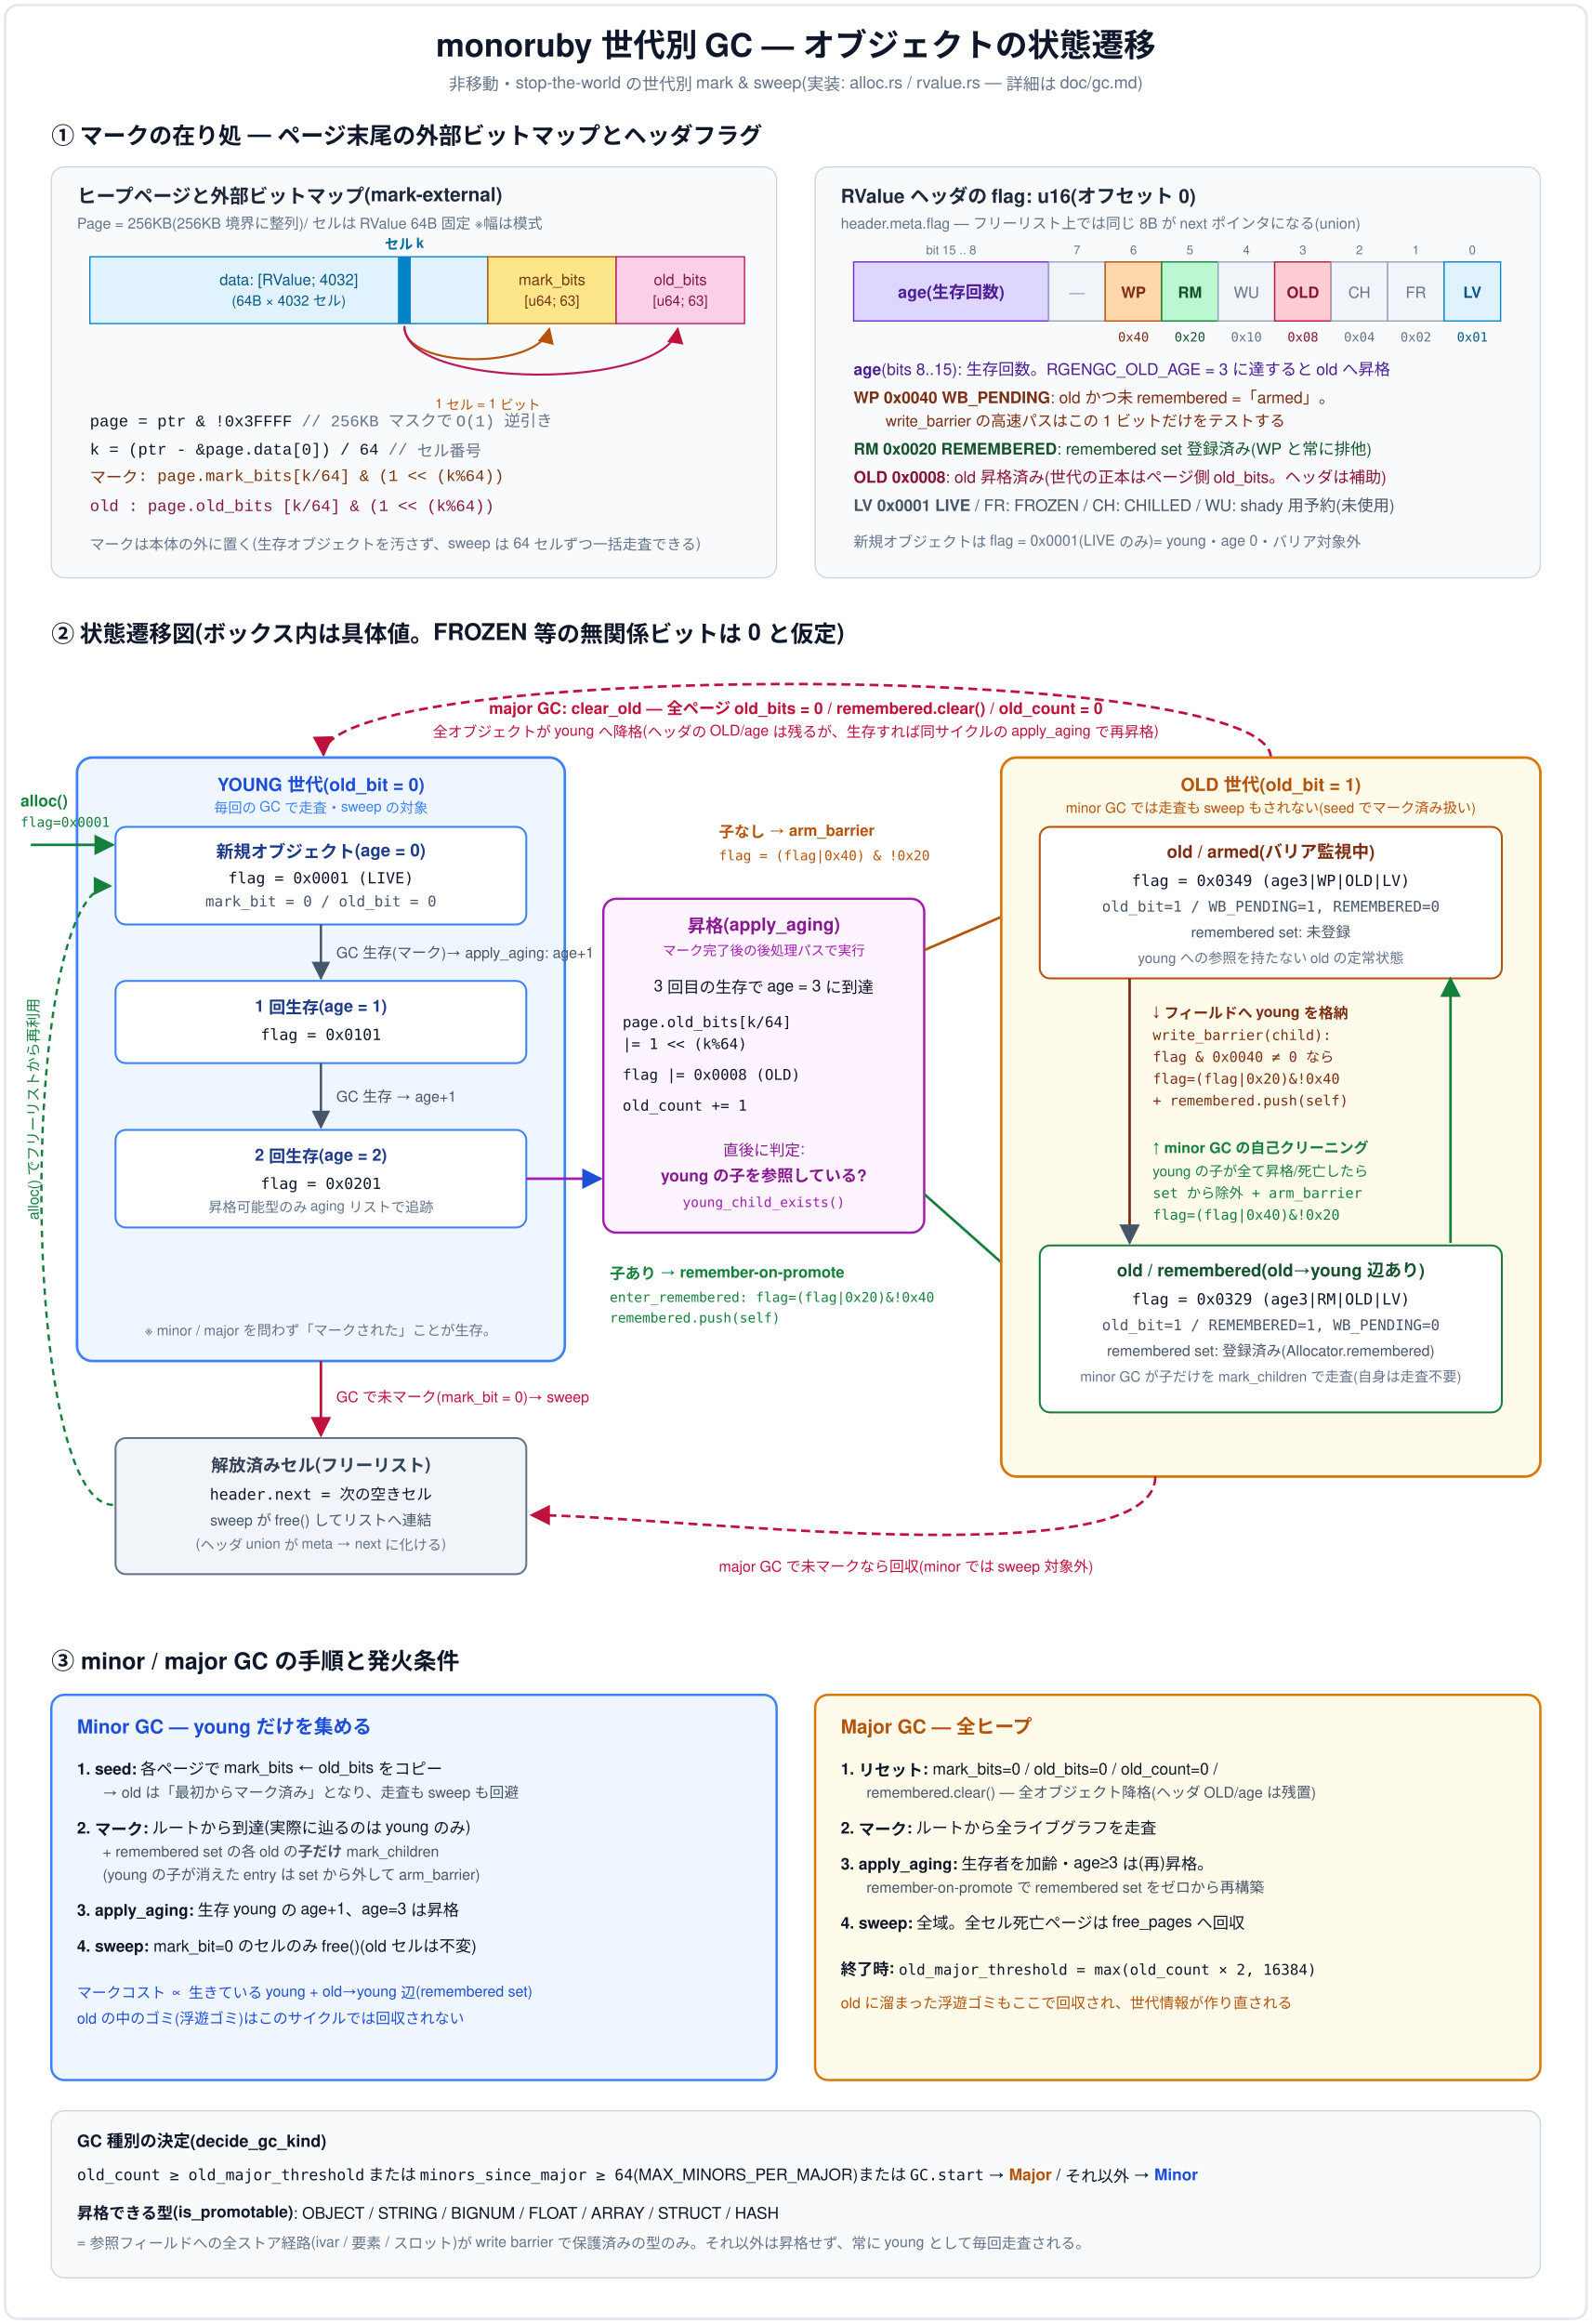
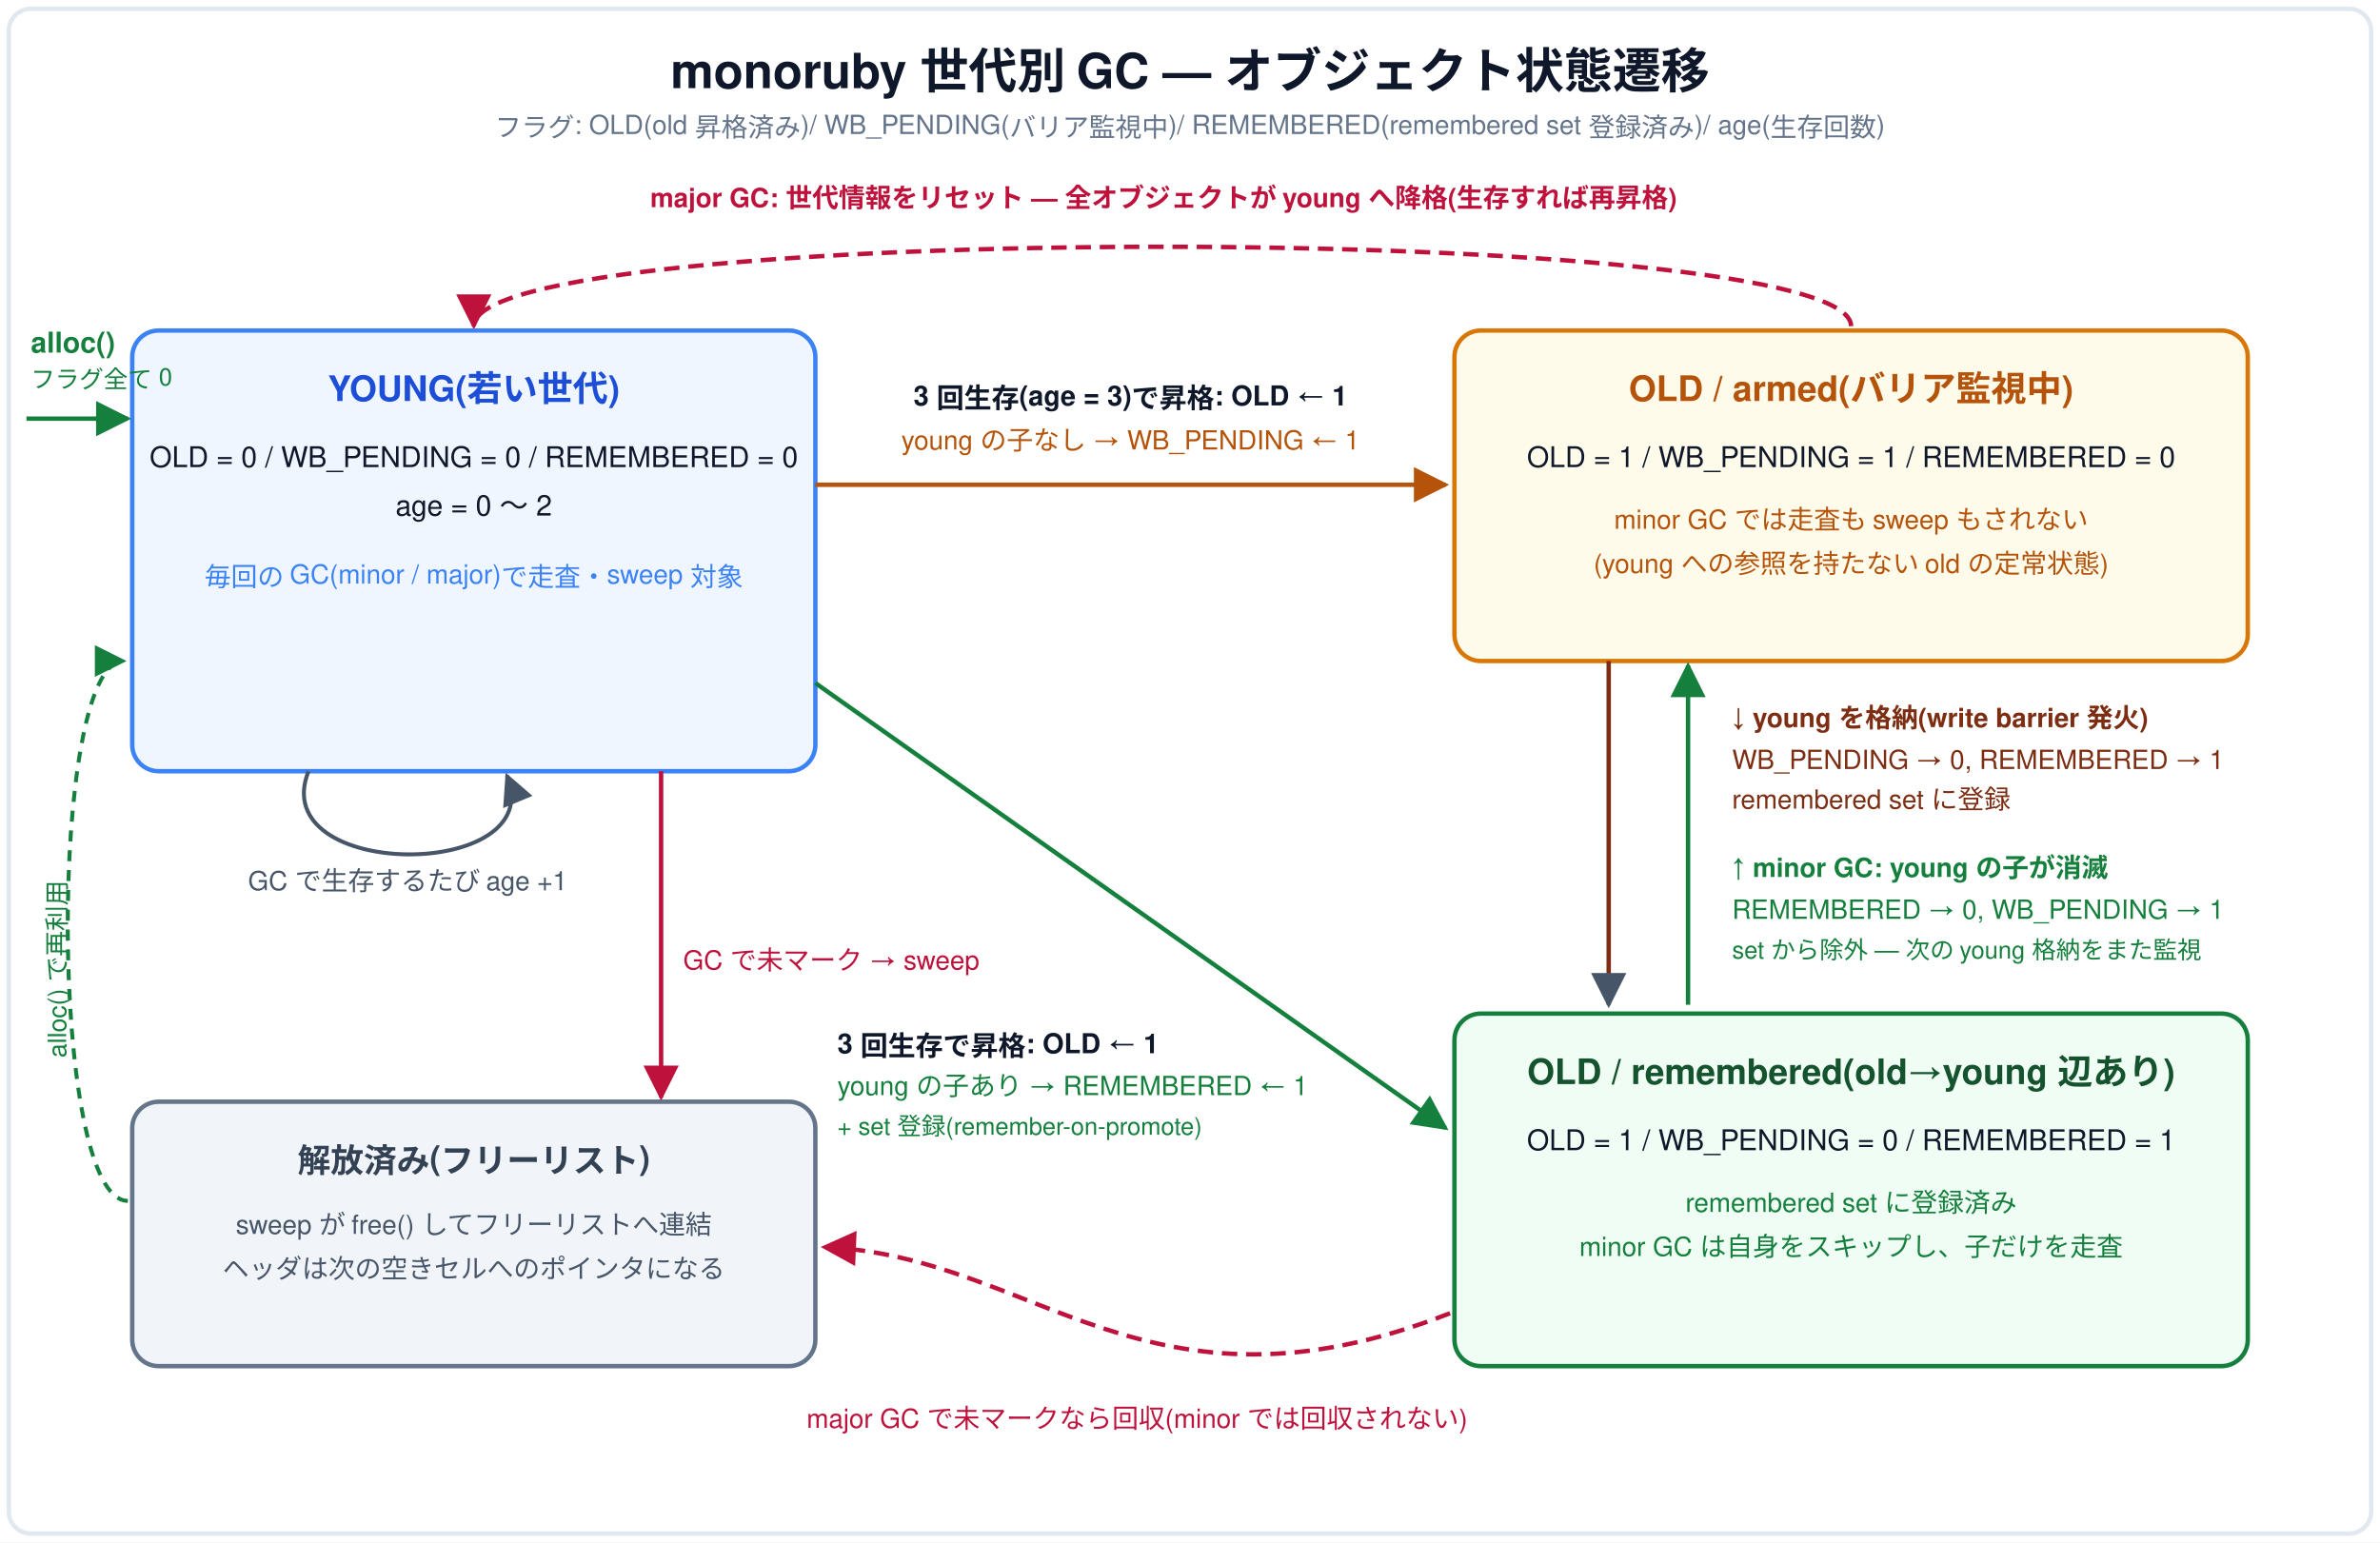
- <svg xmlns="http://www.w3.org/2000/svg" width="1240" height="1810" viewBox="0 0 1240 1810" font-family="Helvetica, Arial, 'Hiragino Sans', 'Noto Sans CJK JP', sans-serif">
+ <svg xmlns="http://www.w3.org/2000/svg" width="1080" height="700" viewBox="0 0 1080 700" font-family="Helvetica, Arial, 'Hiragino Sans', 'Noto Sans CJK JP', sans-serif">
  <defs>
    <marker id="arw" viewBox="0 0 10 10" refX="9" refY="5" markerWidth="8" markerHeight="8" orient="auto-start-reverse">
      <path d="M 0 0 L 10 5 L 0 10 z" fill="#475569" />
-     </marker>
-     <marker id="arwB" viewBox="0 0 10 10" refX="9" refY="5" markerWidth="8" markerHeight="8" orient="auto-start-reverse">
-       <path d="M 0 0 L 10 5 L 0 10 z" fill="#1d4ed8" />
    </marker>
    <marker id="arwA" viewBox="0 0 10 10" refX="9" refY="5" markerWidth="8" markerHeight="8" orient="auto-start-reverse">
      <path d="M 0 0 L 10 5 L 0 10 z" fill="#b45309" />
    </marker>
    <marker id="arwR" viewBox="0 0 10 10" refX="9" refY="5" markerWidth="8" markerHeight="8" orient="auto-start-reverse">
      <path d="M 0 0 L 10 5 L 0 10 z" fill="#be123c" />
    </marker>
    <marker id="arwG" viewBox="0 0 10 10" refX="9" refY="5" markerWidth="8" markerHeight="8" orient="auto-start-reverse">
      <path d="M 0 0 L 10 5 L 0 10 z" fill="#15803d" />
    </marker>
+     <marker id="arwP" viewBox="0 0 10 10" refX="9" refY="5" markerWidth="8" markerHeight="8" orient="auto-start-reverse">
+       <path d="M 0 0 L 10 5 L 0 10 z" fill="#a21caf" />
+     </marker>
  </defs>
-   <rect x="0" y="0" width="1240" height="1810" fill="#ffffff" />
-   <rect x="4" y="4" width="1232" height="1802" fill="none" stroke="#e2e8f0" stroke-width="2" rx="10" />
-   <text x="620" y="44" text-anchor="middle" font-size="25" font-weight="bold" fill="#0f172a">monoruby 世代別 GC — オブジェクトの状態遷移</text>
-   <text x="620" y="70" text-anchor="middle" font-size="13" fill="#64748b">非移動・stop-the-world の世代別 mark &amp; sweep(実装: alloc.rs / rvalue.rs — 詳細は doc/gc.md)</text>
-   <text x="40" y="112" font-size="18" font-weight="bold" fill="#0f172a">① マークの在り処 — ページ末尾の外部ビットマップとヘッダフラグ</text>
-   <rect x="40" y="130" width="565" height="320" rx="10" fill="#f8fafc" stroke="#cbd5e1" />
-   <text x="60" y="158" font-size="15" font-weight="bold" fill="#1e293b">ヒープページと外部ビットマップ(mark-external)</text>
-   <text x="60" y="178" font-size="11.5" fill="#64748b">Page = 256KB(256KB 境界に整列)/ セルは RValue 64B 固定 ※幅は模式</text>
-   <rect x="70" y="200" width="310" height="52" fill="#e0f2fe" stroke="#0284c7" />
-   <text x="225" y="222" text-anchor="middle" font-size="12" fill="#075985">data: [RValue; 4032]</text>
-   <text x="225" y="238" text-anchor="middle" font-size="11" fill="#075985">(64B × 4032 セル)</text>
-   <rect x="380" y="200" width="100" height="52" fill="#fde68a" stroke="#b45309" />
-   <text x="430" y="222" text-anchor="middle" font-size="12" fill="#78350f">mark_bits</text>
-   <text x="430" y="238" text-anchor="middle" font-size="11" fill="#78350f">[u64; 63]</text>
-   <rect x="480" y="200" width="100" height="52" fill="#fbcfe8" stroke="#be185d" />
-   <text x="530" y="222" text-anchor="middle" font-size="12" fill="#831843">old_bits</text>
-   <text x="530" y="238" text-anchor="middle" font-size="11" fill="#831843">[u64; 63]</text>
-   <rect x="310" y="200" width="10" height="52" fill="#0284c7" />
-   <text x="315" y="194" text-anchor="middle" font-size="11" font-weight="bold" fill="#0369a1">セル k</text>
-   <path d="M 315 254 C 315 288, 420 288, 428 256" fill="none" stroke="#b45309" stroke-width="1.6" marker-end="url(#arwA)" />
-   <path d="M 315 254 C 315 304, 520 304, 528 256" fill="none" stroke="#be185d" stroke-width="1.6" marker-end="url(#arwR)" />
-   <text x="380" y="318" text-anchor="middle" font-size="10.5" fill="#b45309">1 セル = 1 ビット</text>
-   <text x="70" y="332" font-size="12.5" fill="#0f172a" font-family="Consolas, 'Courier New', monospace">page = ptr &amp; !0x3FFFF          <tspan fill="#64748b">// 256KB マスクで O(1) 逆引き</tspan>
-   </text>
-   <text x="70" y="354" font-size="12.5" fill="#0f172a" font-family="Consolas, 'Courier New', monospace">k    = (ptr - &amp;page.data[0]) / 64   <tspan fill="#64748b">// セル番号</tspan>
-   </text>
-   <text x="70" y="376" font-size="12.5" fill="#78350f" font-family="Consolas, 'Courier New', monospace">マーク: page.mark_bits[k/64] &amp; (1 &lt;&lt; (k%64))</text>
-   <text x="70" y="398" font-size="12.5" fill="#831843" font-family="Consolas, 'Courier New', monospace">old  : page.old_bits [k/64] &amp; (1 &lt;&lt; (k%64))</text>
-   <text x="70" y="428" font-size="11.5" fill="#64748b">マークは本体の外に置く(生存オブジェクトを汚さず、sweep は 64 セルずつ一括走査できる)</text>
-   <rect x="635" y="130" width="565" height="320" rx="10" fill="#f8fafc" stroke="#cbd5e1" />
-   <text x="655" y="158" font-size="15" font-weight="bold" fill="#1e293b">RValue ヘッダの flag: u16(オフセット 0)</text>
-   <text x="655" y="178" font-size="11.5" fill="#64748b">header.meta.flag — フリーリスト上では同じ 8B が next ポインタになる(union)</text>
-   <text x="741" y="198" text-anchor="middle" font-size="9.5" fill="#64748b">bit 15 .. 8</text>
-   <text x="839" y="198" text-anchor="middle" font-size="9.5" fill="#64748b">7</text>
-   <text x="883" y="198" text-anchor="middle" font-size="9.5" fill="#64748b">6</text>
-   <text x="927" y="198" text-anchor="middle" font-size="9.5" fill="#64748b">5</text>
-   <text x="971" y="198" text-anchor="middle" font-size="9.5" fill="#64748b">4</text>
-   <text x="1015" y="198" text-anchor="middle" font-size="9.5" fill="#64748b">3</text>
-   <text x="1059" y="198" text-anchor="middle" font-size="9.5" fill="#64748b">2</text>
-   <text x="1103" y="198" text-anchor="middle" font-size="9.5" fill="#64748b">1</text>
-   <text x="1147" y="198" text-anchor="middle" font-size="9.5" fill="#64748b">0</text>
-   <rect x="665" y="204" width="152" height="46" fill="#ddd6fe" stroke="#6d28d9" />
-   <text x="741" y="232" text-anchor="middle" font-size="13" font-weight="bold" fill="#4c1d95">age(生存回数)</text>
-   <rect x="817" y="204" width="44" height="46" fill="#f1f5f9" stroke="#94a3b8" />
-   <text x="839" y="232" text-anchor="middle" font-size="12" fill="#94a3b8">—</text>
-   <rect x="861" y="204" width="44" height="46" fill="#fed7aa" stroke="#b45309" />
-   <text x="883" y="232" text-anchor="middle" font-size="12" font-weight="bold" fill="#7c2d12">WP</text>
-   <rect x="905" y="204" width="44" height="46" fill="#bbf7d0" stroke="#15803d" />
-   <text x="927" y="232" text-anchor="middle" font-size="12" font-weight="bold" fill="#14532d">RM</text>
-   <rect x="949" y="204" width="44" height="46" fill="#f1f5f9" stroke="#94a3b8" />
-   <text x="971" y="232" text-anchor="middle" font-size="12" fill="#64748b">WU</text>
-   <rect x="993" y="204" width="44" height="46" fill="#fecdd3" stroke="#be123c" />
-   <text x="1015" y="232" text-anchor="middle" font-size="12" font-weight="bold" fill="#881337">OLD</text>
-   <rect x="1037" y="204" width="44" height="46" fill="#f1f5f9" stroke="#94a3b8" />
-   <text x="1059" y="232" text-anchor="middle" font-size="12" fill="#64748b">CH</text>
-   <rect x="1081" y="204" width="44" height="46" fill="#f1f5f9" stroke="#94a3b8" />
-   <text x="1103" y="232" text-anchor="middle" font-size="12" fill="#64748b">FR</text>
-   <rect x="1125" y="204" width="44" height="46" fill="#e0f2fe" stroke="#0284c7" />
-   <text x="1147" y="232" text-anchor="middle" font-size="12" font-weight="bold" fill="#075985">LV</text>
-   <text x="883" y="266" text-anchor="middle" font-size="10" fill="#7c2d12" font-family="Consolas, monospace">0x40</text>
-   <text x="927" y="266" text-anchor="middle" font-size="10" fill="#14532d" font-family="Consolas, monospace">0x20</text>
-   <text x="971" y="266" text-anchor="middle" font-size="10" fill="#64748b" font-family="Consolas, monospace">0x10</text>
-   <text x="1015" y="266" text-anchor="middle" font-size="10" fill="#881337" font-family="Consolas, monospace">0x08</text>
-   <text x="1059" y="266" text-anchor="middle" font-size="10" fill="#64748b" font-family="Consolas, monospace">0x04</text>
-   <text x="1103" y="266" text-anchor="middle" font-size="10" fill="#64748b" font-family="Consolas, monospace">0x02</text>
-   <text x="1147" y="266" text-anchor="middle" font-size="10" fill="#075985" font-family="Consolas, monospace">0x01</text>
-   <text x="665" y="292" font-size="12.5" fill="#4c1d95">
-     <tspan font-weight="bold">age</tspan>(bits 8..15): 生存回数。RGENGC_OLD_AGE = 3 に達すると old へ昇格</text>
-   <text x="665" y="314" font-size="12.5" fill="#7c2d12">
-     <tspan font-weight="bold">WP 0x0040 WB_PENDING</tspan>: old かつ未 remembered =「armed」。</text>
-   <text x="690" y="332" font-size="12" fill="#7c2d12">write_barrier の高速パスはこの 1 ビットだけをテストする</text>
-   <text x="665" y="354" font-size="12.5" fill="#14532d">
-     <tspan font-weight="bold">RM 0x0020 REMEMBERED</tspan>: remembered set 登録済み(WP と常に排他)</text>
-   <text x="665" y="376" font-size="12.5" fill="#881337">
-     <tspan font-weight="bold">OLD 0x0008</tspan>: old 昇格済み(世代の正本はページ側 old_bits。ヘッダは補助)</text>
-   <text x="665" y="398" font-size="12.5" fill="#475569">
-     <tspan font-weight="bold">LV 0x0001 LIVE</tspan> / FR: FROZEN / CH: CHILLED / WU: shady 用予約(未使用)</text>
-   <text x="665" y="426" font-size="11.5" fill="#64748b">新規オブジェクトは flag = 0x0001(LIVE のみ)= young・age 0・バリア対象外</text>
-   <text x="40" y="500" font-size="18" font-weight="bold" fill="#0f172a">② 状態遷移図(ボックス内は具体値。FROZEN 等の無関係ビットは 0 と仮定)</text>
-   <path d="M 990 590 C 990 514, 250 514, 252 588" fill="none" stroke="#be123c" stroke-width="2" stroke-dasharray="7 4" marker-end="url(#arwR)" />
-   <text x="620" y="556" text-anchor="middle" font-size="12.5" fill="#be123c" font-weight="bold">major GC: clear_old — 全ページ old_bits = 0 / remembered.clear() / old_count = 0</text>
-   <text x="620" y="574" text-anchor="middle" font-size="11.5" fill="#be123c">全オブジェクトが young へ降格(ヘッダの OLD/age は残るが、生存すれば同サイクルの apply_aging で再昇格)</text>
-   <rect x="60" y="590" width="380" height="470" rx="12" fill="#eff6ff" stroke="#3b82f6" stroke-width="2" />
-   <text x="250" y="616" text-anchor="middle" font-size="14" font-weight="bold" fill="#1d4ed8">YOUNG 世代(old_bit = 0)</text>
-   <text x="250" y="633" text-anchor="middle" font-size="11" fill="#3b82f6">毎回の GC で走査・sweep の対象</text>
-   <rect x="90" y="644" width="320" height="76" rx="8" fill="#ffffff" stroke="#3b82f6" stroke-width="1.5" />
-   <text x="250" y="668" text-anchor="middle" font-size="13.5" font-weight="bold" fill="#1e3a8a">新規オブジェクト(age = 0)</text>
-   <text x="250" y="688" text-anchor="middle" font-size="12" fill="#0f172a" font-family="Consolas, monospace">flag = 0x0001 (LIVE)</text>
-   <text x="250" y="706" text-anchor="middle" font-size="11.5" fill="#475569" font-family="Consolas, monospace">mark_bit = 0 / old_bit = 0</text>
-   <line x1="250" y1="720" x2="250" y2="762" stroke="#475569" stroke-width="1.8" marker-end="url(#arw)" />
-   <text x="262" y="746" font-size="11.5" fill="#475569">GC 生存(マーク)→ apply_aging: age+1</text>
-   <rect x="90" y="764" width="320" height="64" rx="8" fill="#ffffff" stroke="#3b82f6" stroke-width="1.5" />
-   <text x="250" y="788" text-anchor="middle" font-size="13" font-weight="bold" fill="#1e3a8a">1 回生存(age = 1)</text>
-   <text x="250" y="810" text-anchor="middle" font-size="12" fill="#0f172a" font-family="Consolas, monospace">flag = 0x0101</text>
-   <line x1="250" y1="828" x2="250" y2="878" stroke="#475569" stroke-width="1.8" marker-end="url(#arw)" />
-   <text x="262" y="858" font-size="11.5" fill="#475569">GC 生存 → age+1</text>
-   <rect x="90" y="880" width="320" height="76" rx="8" fill="#ffffff" stroke="#3b82f6" stroke-width="1.5" />
-   <text x="250" y="904" text-anchor="middle" font-size="13" font-weight="bold" fill="#1e3a8a">2 回生存(age = 2)</text>
-   <text x="250" y="926" text-anchor="middle" font-size="12" fill="#0f172a" font-family="Consolas, monospace">flag = 0x0201</text>
-   <text x="250" y="944" text-anchor="middle" font-size="11" fill="#64748b">昇格可能型のみ aging リストで追跡</text>
-   <text x="250" y="1040" text-anchor="middle" font-size="11" fill="#64748b">※ minor / major を問わず「マークされた」ことが生存。</text>
-   <line x1="24" y1="658" x2="88" y2="658" stroke="#15803d" stroke-width="2" marker-end="url(#arwG)" />
-   <text x="16" y="628" font-size="12.5" font-weight="bold" fill="#15803d">alloc()</text>
-   <text x="16" y="644" font-size="10.5" fill="#15803d" font-family="Consolas, monospace">flag=0x0001</text>
-   <path d="M 88 1172 C 14 1172, 14 690, 86 690" fill="none" stroke="#15803d" stroke-width="1.8" stroke-dasharray="5 4" marker-end="url(#arwG)" />
-   <text x="30" y="950" font-size="11.5" fill="#15803d" transform="rotate(-90 30 950)">alloc() でフリーリストから再利用</text>
-   <rect x="470" y="700" width="250" height="260" rx="10" fill="#fdf4ff" stroke="#a21caf" stroke-width="1.8" />
-   <text x="595" y="726" text-anchor="middle" font-size="14" font-weight="bold" fill="#86198f">昇格(apply_aging)</text>
-   <text x="595" y="744" text-anchor="middle" font-size="10.5" fill="#a21caf">マーク完了後の後処理パスで実行</text>
-   <text x="595" y="772" text-anchor="middle" font-size="12.5" fill="#0f172a">3 回目の生存で age = 3 に到達</text>
-   <text x="485" y="800" font-size="11.5" fill="#0f172a" font-family="Consolas, monospace">page.old_bits[k/64]</text>
-   <text x="485" y="817" font-size="11.5" fill="#0f172a" font-family="Consolas, monospace">    |= 1 &lt;&lt; (k%64)</text>
-   <text x="485" y="841" font-size="11.5" fill="#0f172a" font-family="Consolas, monospace">flag |= 0x0008 (OLD)</text>
-   <text x="485" y="865" font-size="11.5" fill="#0f172a" font-family="Consolas, monospace">old_count += 1</text>
-   <text x="595" y="900" text-anchor="middle" font-size="12" fill="#86198f">直後に判定:</text>
-   <text x="595" y="920" text-anchor="middle" font-size="12.5" font-weight="bold" fill="#86198f">young の子を参照している?</text>
-   <text x="595" y="940" text-anchor="middle" font-size="10.5" fill="#a21caf" font-family="Consolas, monospace">young_child_exists()</text>
-   <line x1="410" y1="918" x2="468" y2="918" stroke="#a21caf" stroke-width="2" marker-end="url(#arwB)" />
-   <text x="560" y="652" font-size="12" font-weight="bold" fill="#b45309">子なし → arm_barrier</text>
-   <text x="560" y="670" font-size="10.5" fill="#b45309" font-family="Consolas, monospace">flag = (flag|0x40) &amp; !0x20</text>
-   <path d="M 720 740 L 808 702" fill="none" stroke="#b45309" stroke-width="2" marker-end="url(#arwA)" />
-   <text x="475" y="996" font-size="12" font-weight="bold" fill="#15803d">子あり → remember-on-promote</text>
-   <text x="475" y="1014" font-size="10.5" fill="#15803d" font-family="Consolas, monospace">enter_remembered: flag=(flag|0x20)&amp;!0x40</text>
-   <text x="475" y="1030" font-size="10.5" fill="#15803d" font-family="Consolas, monospace">remembered.push(self)</text>
-   <path d="M 720 930 L 808 1008" fill="none" stroke="#15803d" stroke-width="2" marker-end="url(#arwG)" />
-   <rect x="780" y="590" width="420" height="560" rx="12" fill="#fffbeb" stroke="#d97706" stroke-width="2" />
-   <text x="990" y="616" text-anchor="middle" font-size="14" font-weight="bold" fill="#b45309">OLD 世代(old_bit = 1)</text>
-   <text x="990" y="633" text-anchor="middle" font-size="11" fill="#b45309">minor GC では走査も sweep もされない(seed でマーク済み扱い)</text>
-   <rect x="810" y="644" width="360" height="118" rx="8" fill="#ffffff" stroke="#b45309" stroke-width="1.5" />
-   <text x="990" y="668" text-anchor="middle" font-size="13.5" font-weight="bold" fill="#7c2d12">old / armed(バリア監視中)</text>
-   <text x="990" y="690" text-anchor="middle" font-size="12" fill="#0f172a" font-family="Consolas, monospace">flag = 0x0349 (age3|WP|OLD|LV)</text>
-   <text x="990" y="710" text-anchor="middle" font-size="11.5" fill="#475569" font-family="Consolas, monospace">old_bit=1 / WB_PENDING=1, REMEMBERED=0</text>
-   <text x="990" y="730" text-anchor="middle" font-size="11.5" fill="#475569">remembered set: 未登録</text>
-   <text x="990" y="750" text-anchor="middle" font-size="11" fill="#64748b">young への参照を持たない old の定常状態</text>
-   <line x1="880" y1="762" x2="880" y2="968" stroke="#7c2d12" stroke-width="2" marker-end="url(#arw)" />
-   <text x="898" y="792" font-size="11.5" font-weight="bold" fill="#7c2d12">↓ フィールドへ young を格納</text>
-   <text x="898" y="810" font-size="11" fill="#7c2d12" font-family="Consolas, monospace">write_barrier(child):</text>
-   <text x="898" y="827" font-size="11" fill="#7c2d12" font-family="Consolas, monospace">flag &amp; 0x0040 ≠ 0 なら</text>
-   <text x="898" y="844" font-size="11" fill="#7c2d12" font-family="Consolas, monospace">flag=(flag|0x20)&amp;!0x40</text>
-   <text x="898" y="861" font-size="11" fill="#7c2d12" font-family="Consolas, monospace">+ remembered.push(self)</text>
-   <line x1="1130" y1="968" x2="1130" y2="762" stroke="#15803d" stroke-width="2" marker-end="url(#arwG)" />
-   <text x="898" y="898" font-size="11.5" font-weight="bold" fill="#15803d">↑ minor GC の自己クリーニング</text>
-   <text x="898" y="916" font-size="11" fill="#15803d">young の子が全て昇格/死亡したら</text>
-   <text x="898" y="933" font-size="11" fill="#15803d" font-family="Consolas, monospace">set から除外 + arm_barrier</text>
-   <text x="898" y="950" font-size="11" fill="#15803d" font-family="Consolas, monospace">flag=(flag|0x40)&amp;!0x20</text>
-   <rect x="810" y="970" width="360" height="130" rx="8" fill="#ffffff" stroke="#15803d" stroke-width="1.5" />
-   <text x="990" y="994" text-anchor="middle" font-size="13.5" font-weight="bold" fill="#14532d">old / remembered(old→young 辺あり)</text>
-   <text x="990" y="1016" text-anchor="middle" font-size="12" fill="#0f172a" font-family="Consolas, monospace">flag = 0x0329 (age3|RM|OLD|LV)</text>
-   <text x="990" y="1036" text-anchor="middle" font-size="11.5" fill="#475569" font-family="Consolas, monospace">old_bit=1 / REMEMBERED=1, WB_PENDING=0</text>
-   <text x="990" y="1056" text-anchor="middle" font-size="11.5" fill="#475569">remembered set: 登録済み(Allocator.remembered)</text>
-   <text x="990" y="1076" text-anchor="middle" font-size="11" fill="#64748b">minor GC が子だけを mark_children で走査(自身は走査不要)</text>
-   <rect x="90" y="1120" width="320" height="106" rx="8" fill="#f1f5f9" stroke="#64748b" stroke-width="1.5" />
-   <text x="250" y="1146" text-anchor="middle" font-size="13.5" font-weight="bold" fill="#334155">解放済みセル(フリーリスト)</text>
-   <text x="250" y="1168" text-anchor="middle" font-size="12" fill="#0f172a" font-family="Consolas, monospace">header.next = 次の空きセル</text>
-   <text x="250" y="1188" text-anchor="middle" font-size="11.5" fill="#475569">sweep が free() してリストへ連結</text>
-   <text x="250" y="1206" text-anchor="middle" font-size="11" fill="#64748b">(ヘッダ union が meta → next に化ける)</text>
-   <line x1="250" y1="1060" x2="250" y2="1118" stroke="#be123c" stroke-width="2" marker-end="url(#arwR)" />
-   <text x="262" y="1092" font-size="11.5" fill="#be123c">GC で未マーク(mark_bit = 0)→ sweep</text>
-   <path d="M 900 1150 C 900 1230, 520 1180, 414 1180" fill="none" stroke="#be123c" stroke-width="2" stroke-dasharray="7 4" marker-end="url(#arwR)" />
-   <text x="560" y="1224" font-size="11.5" fill="#be123c">major GC で未マークなら回収(minor では sweep 対象外)</text>
-   <text x="40" y="1300" font-size="18" font-weight="bold" fill="#0f172a">③ minor / major GC の手順と発火条件</text>
-   <rect x="40" y="1320" width="565" height="300" rx="10" fill="#eff6ff" stroke="#3b82f6" stroke-width="1.8" />
-   <text x="60" y="1350" font-size="15" font-weight="bold" fill="#1d4ed8">Minor GC — young だけを集める</text>
-   <text x="60" y="1382" font-size="12.5" fill="#0f172a">
-     <tspan font-weight="bold">1. seed:</tspan> 各ページで mark_bits ← old_bits をコピー</text>
-   <text x="80" y="1400" font-size="11.5" fill="#475569">→ old は「最初からマーク済み」となり、走査も sweep も回避</text>
-   <text x="60" y="1428" font-size="12.5" fill="#0f172a">
-     <tspan font-weight="bold">2. マーク:</tspan> ルートから到達(実際に辿るのは young のみ)</text>
-   <text x="80" y="1446" font-size="11.5" fill="#475569">+ remembered set の各 old の<tspan font-weight="bold">子だけ</tspan> mark_children</text>
-   <text x="80" y="1464" font-size="11.5" fill="#475569">(young の子が消えた entry は set から外して arm_barrier)</text>
-   <text x="60" y="1492" font-size="12.5" fill="#0f172a">
-     <tspan font-weight="bold">3. apply_aging:</tspan> 生存 young の age+1、age=3 は昇格</text>
-   <text x="60" y="1520" font-size="12.5" fill="#0f172a">
-     <tspan font-weight="bold">4. sweep:</tspan> mark_bit=0 のセルのみ free()(old セルは不変)</text>
-   <text x="60" y="1556" font-size="11.5" fill="#1d4ed8">マークコスト ∝ 生きている young + old→young 辺(remembered set)</text>
-   <text x="60" y="1576" font-size="11.5" fill="#1d4ed8">old の中のゴミ(浮遊ゴミ)はこのサイクルでは回収されない</text>
-   <rect x="635" y="1320" width="565" height="300" rx="10" fill="#fffbeb" stroke="#d97706" stroke-width="1.8" />
-   <text x="655" y="1350" font-size="15" font-weight="bold" fill="#b45309">Major GC — 全ヒープ</text>
-   <text x="655" y="1382" font-size="12.5" fill="#0f172a">
-     <tspan font-weight="bold">1. リセット:</tspan> mark_bits=0 / old_bits=0 / old_count=0 /</text>
-   <text x="675" y="1400" font-size="11.5" fill="#475569">remembered.clear() — 全オブジェクト降格(ヘッダ OLD/age は残置)</text>
-   <text x="655" y="1428" font-size="12.5" fill="#0f172a">
-     <tspan font-weight="bold">2. マーク:</tspan> ルートから全ライブグラフを走査</text>
-   <text x="655" y="1456" font-size="12.5" fill="#0f172a">
-     <tspan font-weight="bold">3. apply_aging:</tspan> 生存者を加齢・age≥3 は(再)昇格。</text>
-   <text x="675" y="1474" font-size="11.5" fill="#475569">remember-on-promote で remembered set をゼロから再構築</text>
-   <text x="655" y="1502" font-size="12.5" fill="#0f172a">
-     <tspan font-weight="bold">4. sweep:</tspan> 全域。全セル死亡ページは free_pages へ回収</text>
-   <text x="655" y="1538" font-size="12.5" fill="#0f172a">
-     <tspan font-weight="bold">終了時:</tspan>
-     <tspan font-family="Consolas, monospace" font-size="11.5">old_major_threshold = max(old_count × 2, 16384)</tspan>
-   </text>
-   <text x="655" y="1564" font-size="11.5" fill="#b45309">old に溜まった浮遊ゴミもここで回収され、世代情報が作り直される</text>
-   <rect x="40" y="1644" width="1160" height="130" rx="10" fill="#f8fafc" stroke="#cbd5e1" />
-   <text x="60" y="1672" font-size="13" font-weight="bold" fill="#0f172a">GC 種別の決定(decide_gc_kind)</text>
-   <text x="60" y="1698" font-size="12.5" fill="#0f172a">
-     <tspan font-family="Consolas, monospace" font-size="12">old_count ≥ old_major_threshold</tspan> または <tspan font-family="Consolas, monospace" font-size="12">minors_since_major ≥ 64</tspan>(MAX_MINORS_PER_MAJOR)または <tspan font-family="Consolas, monospace" font-size="12">GC.start</tspan> → <tspan font-weight="bold" fill="#b45309">Major</tspan> / それ以外 → <tspan font-weight="bold" fill="#1d4ed8">Minor</tspan>
-   </text>
-   <text x="60" y="1728" font-size="12.5" fill="#0f172a">
-     <tspan font-weight="bold">昇格できる型(is_promotable)</tspan>: OBJECT / STRING / BIGNUM / FLOAT / ARRAY / STRUCT / HASH</text>
-   <text x="60" y="1750" font-size="11.5" fill="#64748b">= 参照フィールドへの全ストア経路(ivar / 要素 / スロット)が write barrier で保護済みの型のみ。それ以外は昇格せず、常に young として毎回走査される。</text>
+   <rect x="0" y="0" width="1080" height="700" fill="#ffffff" />
+   <rect x="4" y="4" width="1072" height="692" fill="none" stroke="#e2e8f0" stroke-width="2" rx="10" />
+   <text x="540" y="40" text-anchor="middle" font-size="22" font-weight="bold" fill="#0f172a">monoruby 世代別 GC — オブジェクト状態遷移</text>
+   <text x="540" y="62" text-anchor="middle" font-size="12" fill="#64748b">フラグ: OLD(old 昇格済み)/ WB_PENDING(バリア監視中)/ REMEMBERED(remembered set 登録済み)/ age(生存回数)</text>
+   <path d="M 840 148 C 840 100, 215 100, 215 148" fill="none" stroke="#be123c" stroke-width="2" stroke-dasharray="7 4" marker-end="url(#arwR)" />
+   <text x="528" y="94" text-anchor="middle" font-size="12" font-weight="bold" fill="#be123c">major GC: 世代情報をリセット — 全オブジェクトが young へ降格(生存すれば再昇格)</text>
+   <rect x="60" y="150" width="310" height="200" rx="12" fill="#eff6ff" stroke="#3b82f6" stroke-width="2" />
+   <text x="215" y="182" text-anchor="middle" font-size="16" font-weight="bold" fill="#1d4ed8">YOUNG(若い世代)</text>
+   <text x="215" y="212" text-anchor="middle" font-size="13" fill="#0f172a">OLD = 0 / WB_PENDING = 0 / REMEMBERED = 0</text>
+   <text x="215" y="234" text-anchor="middle" font-size="13" fill="#0f172a">age = 0 〜 2</text>
+   <text x="215" y="266" text-anchor="middle" font-size="12" fill="#3b82f6">毎回の GC(minor / major)で走査・sweep 対象</text>
+   <path d="M 140 350 C 120 400, 250 400, 230 352" fill="none" stroke="#475569" stroke-width="1.8" marker-end="url(#arw)" />
+   <text x="185" y="404" text-anchor="middle" font-size="12" fill="#475569">GC で生存するたび age +1</text>
+   <line x1="12" y1="190" x2="58" y2="190" stroke="#15803d" stroke-width="2" marker-end="url(#arwG)" />
+   <text x="14" y="160" font-size="13" font-weight="bold" fill="#15803d">alloc()</text>
+   <text x="14" y="176" font-size="11" fill="#15803d">フラグ全て 0</text>
+   <line x1="370" y1="220" x2="656" y2="220" stroke="#b45309" stroke-width="2" marker-end="url(#arwA)" />
+   <text x="513" y="184" text-anchor="middle" font-size="12.5" font-weight="bold" fill="#0f172a">3 回生存(age = 3)で昇格: OLD ← 1</text>
+   <text x="513" y="204" text-anchor="middle" font-size="12" fill="#b45309">young の子なし → WB_PENDING ← 1</text>
+   <line x1="370" y1="310" x2="656" y2="512" stroke="#15803d" stroke-width="2" marker-end="url(#arwG)" />
+   <text x="380" y="478" font-size="12.5" font-weight="bold" fill="#0f172a">3 回生存で昇格: OLD ← 1</text>
+   <text x="380" y="497" font-size="12" fill="#15803d">young の子あり → REMEMBERED ← 1</text>
+   <text x="380" y="515" font-size="11" fill="#15803d">+ set 登録(remember-on-promote)</text>
+   <rect x="660" y="150" width="360" height="150" rx="12" fill="#fffbeb" stroke="#d97706" stroke-width="2" />
+   <text x="840" y="182" text-anchor="middle" font-size="16" font-weight="bold" fill="#b45309">OLD / armed(バリア監視中)</text>
+   <text x="840" y="212" text-anchor="middle" font-size="13" fill="#0f172a">OLD = 1 / WB_PENDING = 1 / REMEMBERED = 0</text>
+   <text x="840" y="240" text-anchor="middle" font-size="12" fill="#b45309">minor GC では走査も sweep もされない</text>
+   <text x="840" y="260" text-anchor="middle" font-size="12" fill="#b45309">(young への参照を持たない old の定常状態)</text>
+   <line x1="730" y1="300" x2="730" y2="456" stroke="#7c2d12" stroke-width="2" marker-end="url(#arw)" />
+   <text x="786" y="330" font-size="12" font-weight="bold" fill="#7c2d12">↓ young を格納(write barrier 発火)</text>
+   <text x="786" y="349" font-size="12" fill="#7c2d12">WB_PENDING → 0, REMEMBERED → 1</text>
+   <text x="786" y="367" font-size="12" fill="#7c2d12">remembered set に登録</text>
+   <line x1="766" y1="456" x2="766" y2="302" stroke="#15803d" stroke-width="2" marker-end="url(#arwG)" />
+   <text x="786" y="398" font-size="12" font-weight="bold" fill="#15803d">↑ minor GC: young の子が消滅</text>
+   <text x="786" y="417" font-size="12" fill="#15803d">REMEMBERED → 0, WB_PENDING → 1</text>
+   <text x="786" y="435" font-size="11" fill="#15803d">set から除外 — 次の young 格納をまた監視</text>
+   <rect x="660" y="460" width="360" height="160" rx="12" fill="#f0fdf4" stroke="#15803d" stroke-width="2" />
+   <text x="840" y="492" text-anchor="middle" font-size="16" font-weight="bold" fill="#14532d">OLD / remembered(old→young 辺あり)</text>
+   <text x="840" y="522" text-anchor="middle" font-size="13" fill="#0f172a">OLD = 1 / WB_PENDING = 0 / REMEMBERED = 1</text>
+   <text x="840" y="550" text-anchor="middle" font-size="12" fill="#15803d">remembered set に登録済み</text>
+   <text x="840" y="570" text-anchor="middle" font-size="12" fill="#15803d">minor GC は自身をスキップし、子だけを走査</text>
+   <rect x="60" y="500" width="310" height="120" rx="12" fill="#f1f5f9" stroke="#64748b" stroke-width="2" />
+   <text x="215" y="532" text-anchor="middle" font-size="15" font-weight="bold" fill="#334155">解放済み(フリーリスト)</text>
+   <text x="215" y="560" text-anchor="middle" font-size="12" fill="#475569">sweep が free() してフリーリストへ連結</text>
+   <text x="215" y="580" text-anchor="middle" font-size="12" fill="#475569">ヘッダは次の空きセルへのポインタになる</text>
+   <line x1="300" y1="350" x2="300" y2="498" stroke="#be123c" stroke-width="2" marker-end="url(#arwR)" />
+   <text x="310" y="440" font-size="12" fill="#be123c">GC で未マーク → sweep</text>
+   <path d="M 658 596 C 520 650, 470 570, 374 566" fill="none" stroke="#be123c" stroke-width="2" stroke-dasharray="7 4" marker-end="url(#arwR)" />
+   <text x="516" y="648" text-anchor="middle" font-size="12" fill="#be123c">major GC で未マークなら回収(minor では回収されない)</text>
+   <path d="M 58 545 C 22 545, 22 300, 56 300" fill="none" stroke="#15803d" stroke-width="1.8" stroke-dasharray="5 4" marker-end="url(#arwG)" />
+   <text x="30" y="480" font-size="11.5" fill="#15803d" transform="rotate(-90 30 480)">alloc() で再利用</text>
</svg>
